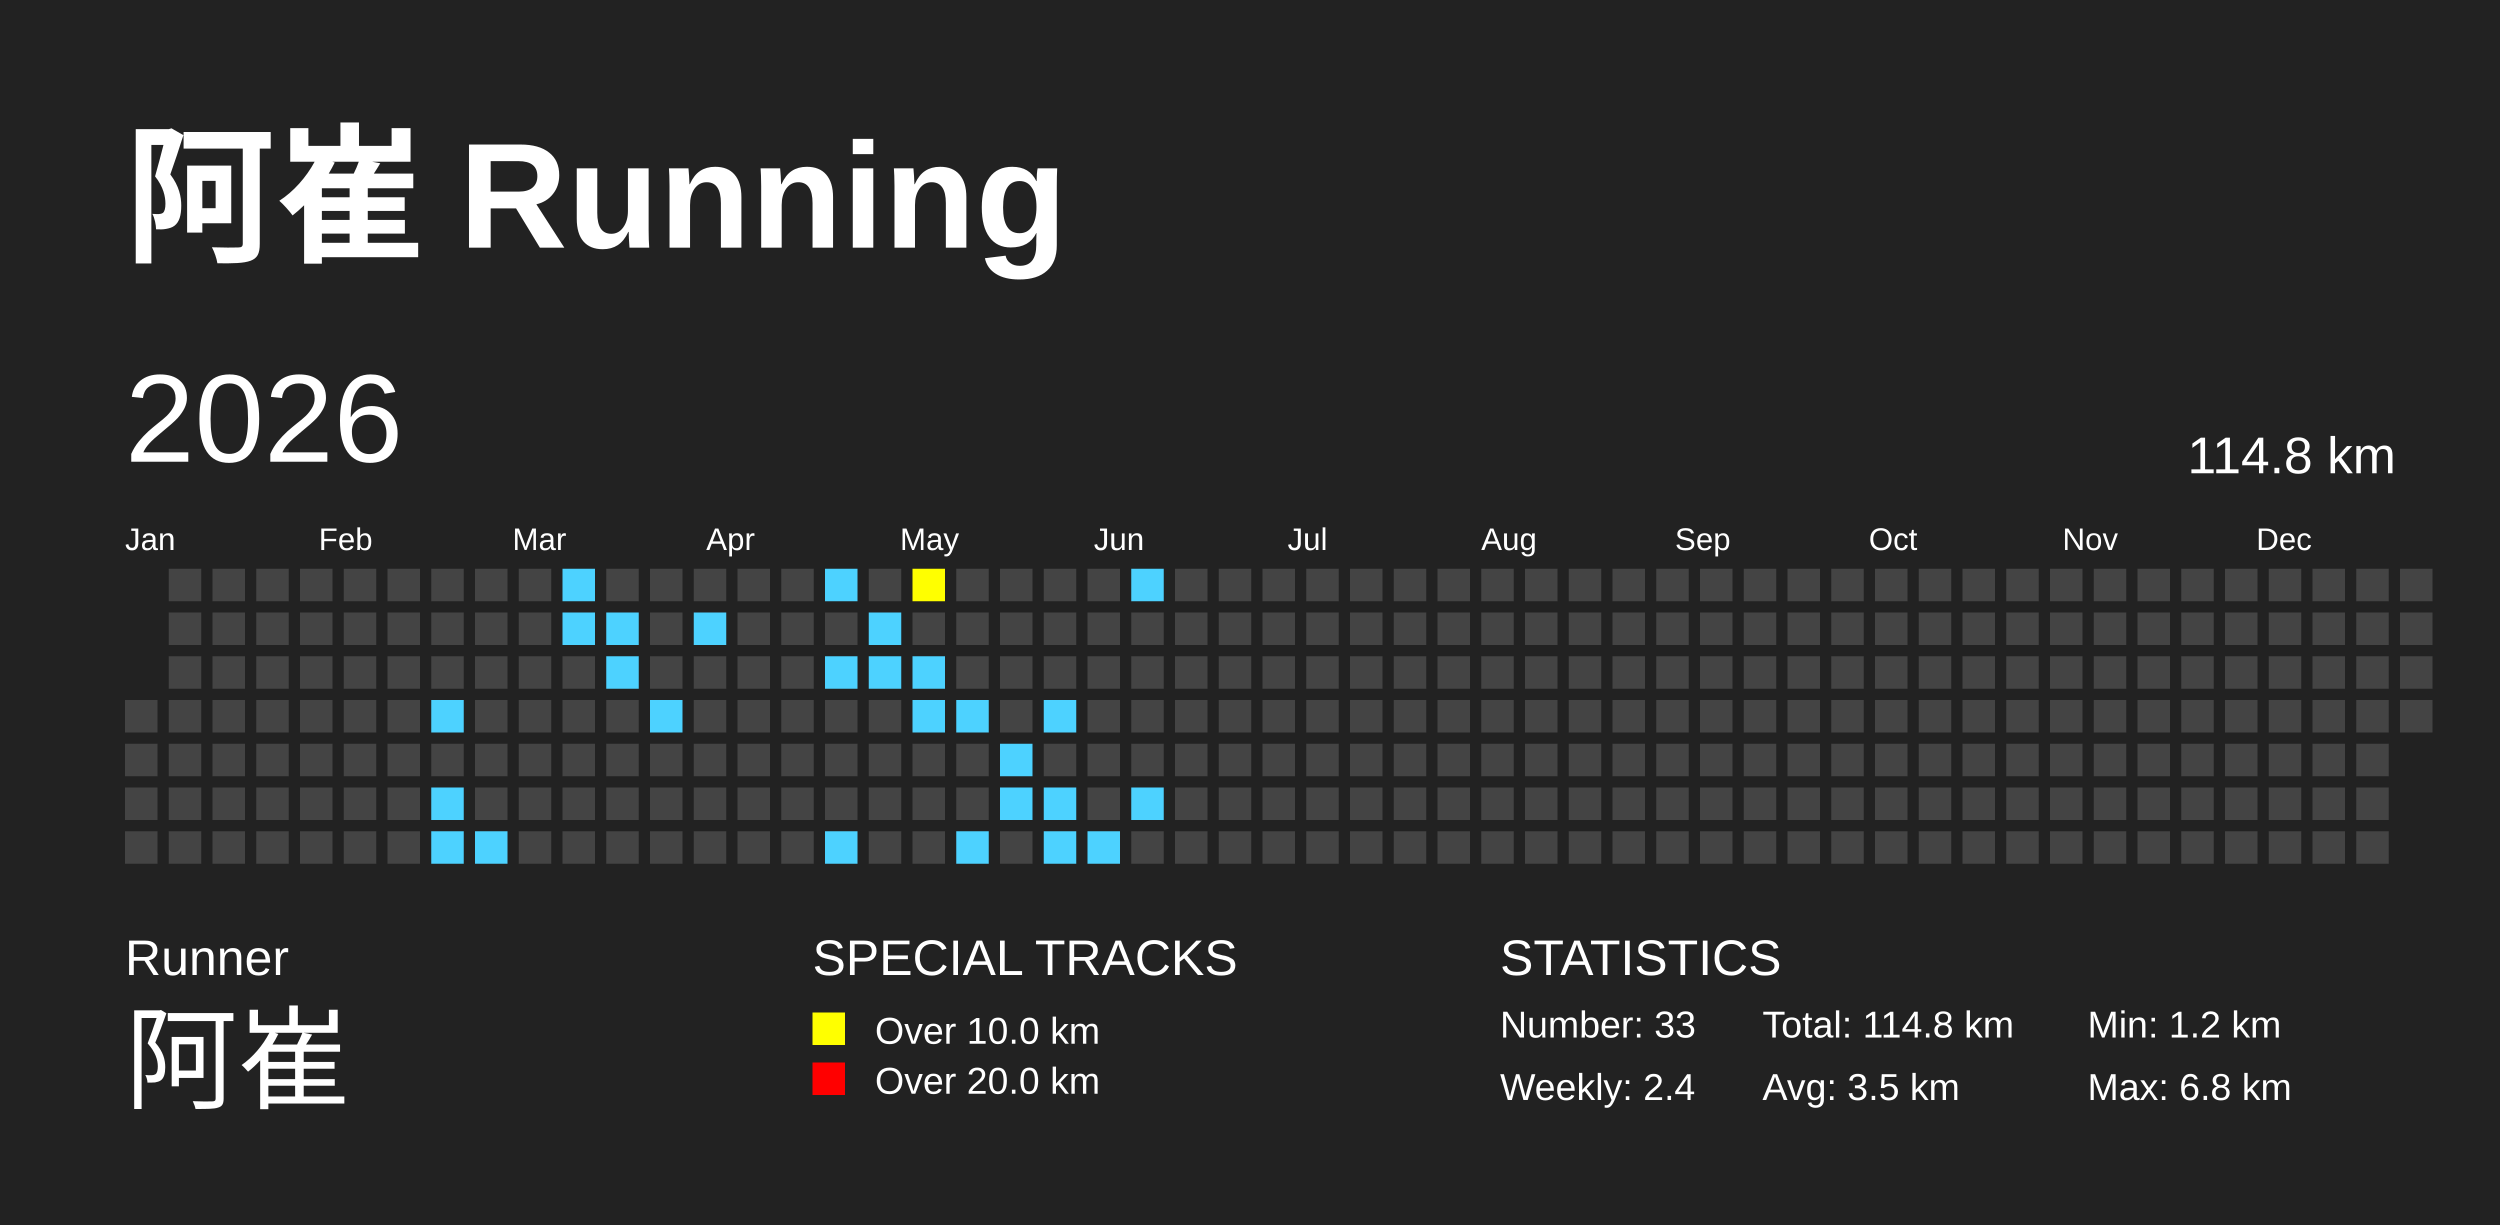
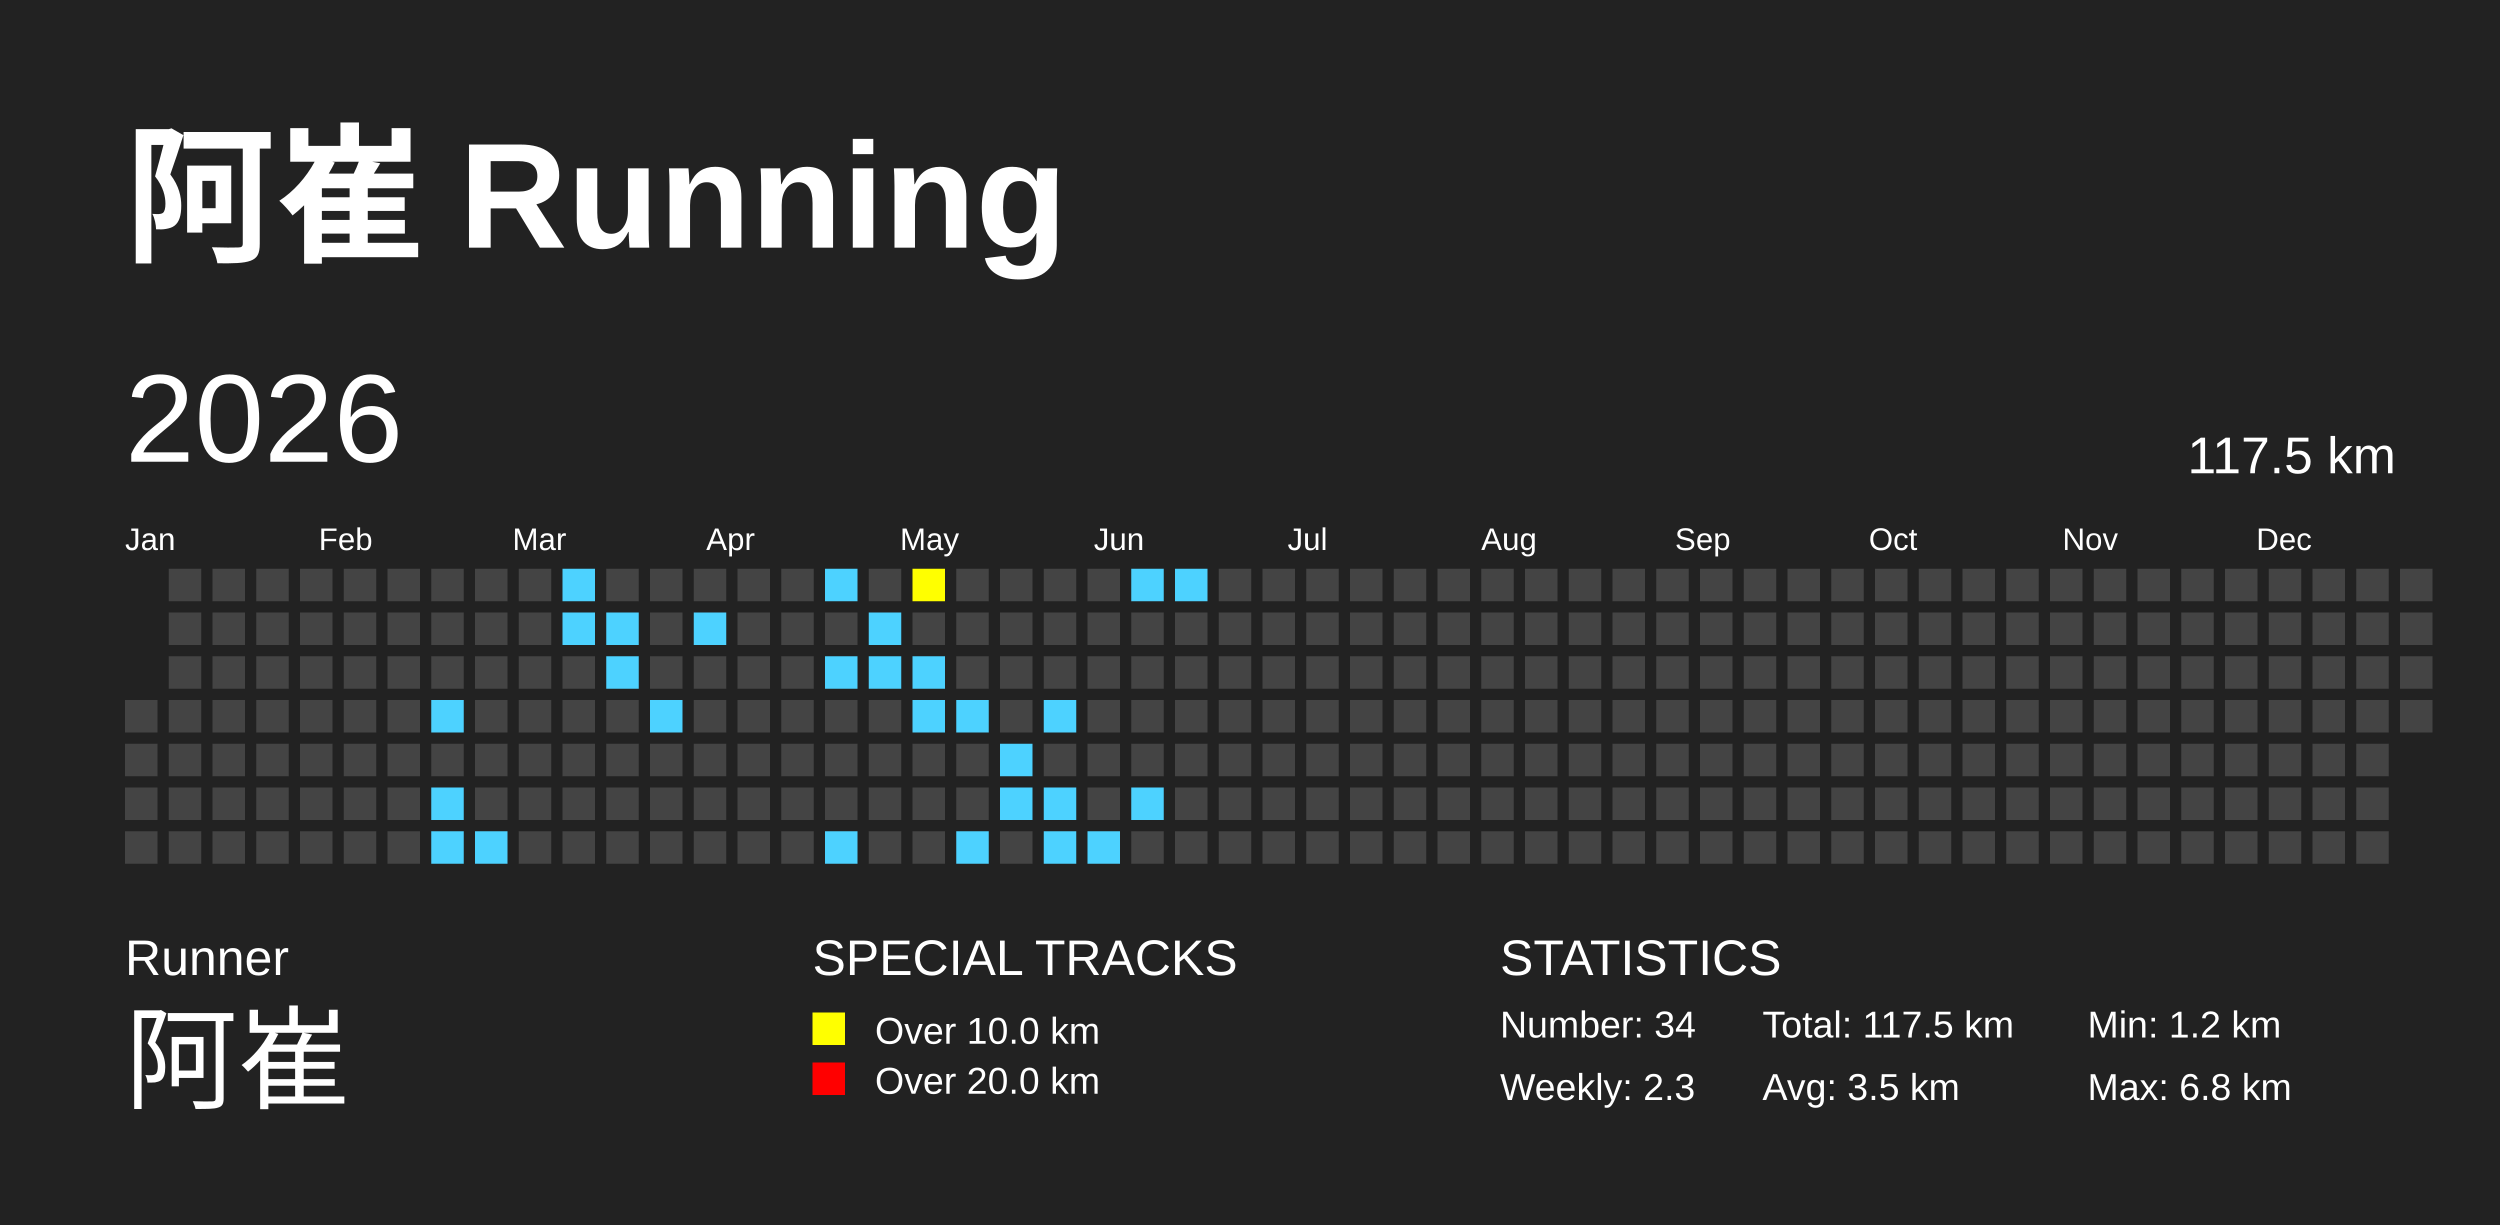
<svg xmlns="http://www.w3.org/2000/svg" baseProfile="full" height="98mm" version="1.1" viewBox="0,0,200,98" width="200mm">
  <defs>
    <pattern height="2" id="indoor-stripe" patternUnits="userSpaceOnUse" width="2">
      <line stroke="white" stroke-opacity="0.45" stroke-width="0.5" x1="0" x2="2" y1="2" y2="0" />
    </pattern>
  </defs>
  <rect fill="#222222" height="98" width="200" x="0" y="0" />
  <text fill="#FFFFFF" style="font-size:12px; font-family:Arial; font-weight:bold;" x="10" y="20">阿崔 Running</text>
  <text fill="#FFFFFF" style="font-size:4px; font-family:Arial" x="10" y="78">Runner</text>
  <text fill="#FFFFFF" style="font-size:9px; font-family:Arial" x="10" y="88">阿崔</text>
  <text fill="#FFFFFF" style="font-size:4px; font-family:Arial" x="65" y="78">SPECIAL TRACKS</text>
  <rect fill="yellow" height="2.6" width="2.6" x="65" y="81" />
  <text fill="#FFFFFF" style="font-size:3px; font-family:Arial" x="70" y="83.5">Over 10.0 km</text>
  <rect fill="red" height="2.6" width="2.6" x="65" y="85" />
  <text fill="#FFFFFF" style="font-size:3px; font-family:Arial" x="70" y="87.5">Over 20.0 km</text>
  <text fill="#FFFFFF" style="font-size:4px; font-family:Arial" x="120" y="78">STATISTICS</text>
-   <text fill="#FFFFFF" style="font-size:3px; font-family:Arial" x="120" y="83">Number: 33</text>
-   <text fill="#FFFFFF" style="font-size:3px; font-family:Arial" x="120" y="88">Weekly: 2.4</text>
-   <text fill="#FFFFFF" style="font-size:3px; font-family:Arial" x="141" y="83">Total: 114.8 km</text>
+   <text fill="#FFFFFF" style="font-size:3px; font-family:Arial" x="120" y="83">Number: 34</text>
+   <text fill="#FFFFFF" style="font-size:3px; font-family:Arial" x="120" y="88">Weekly: 2.3</text>
+   <text fill="#FFFFFF" style="font-size:3px; font-family:Arial" x="141" y="83">Total: 117.5 km</text>
  <text fill="#FFFFFF" style="font-size:3px; font-family:Arial" x="141" y="88">Avg: 3.5 km</text>
  <text fill="#FFFFFF" style="font-size:3px; font-family:Arial" x="167" y="83">Min: 1.2 km</text>
  <text fill="#FFFFFF" style="font-size:3px; font-family:Arial" x="167" y="88">Max: 6.8 km</text>
  <text dominant-baseline="hanging" fill="#FFFFFF" style="font-size:10.0px; font-family:Arial;" x="10" y="30">2026</text>
-   <text dominant-baseline="hanging" fill="#FFFFFF" style="font-size:4.125px; font-family:Arial;" x="175" y="35">114.8 km</text>
+   <text dominant-baseline="hanging" fill="#FFFFFF" style="font-size:4.125px; font-family:Arial;" x="175" y="35">117.5 km</text>
  <text fill="#FFFFFF" style="font-size:2.5px; font-family:Arial" x="10.0" y="44">Jan</text>
  <text fill="#FFFFFF" style="font-size:2.5px; font-family:Arial" x="25.5" y="44">Feb</text>
  <text fill="#FFFFFF" style="font-size:2.5px; font-family:Arial" x="41.0" y="44">Mar</text>
  <text fill="#FFFFFF" style="font-size:2.5px; font-family:Arial" x="56.5" y="44">Apr</text>
  <text fill="#FFFFFF" style="font-size:2.5px; font-family:Arial" x="72.0" y="44">May</text>
  <text fill="#FFFFFF" style="font-size:2.5px; font-family:Arial" x="87.5" y="44">Jun</text>
  <text fill="#FFFFFF" style="font-size:2.5px; font-family:Arial" x="103.0" y="44">Jul</text>
  <text fill="#FFFFFF" style="font-size:2.5px; font-family:Arial" x="118.5" y="44">Aug</text>
  <text fill="#FFFFFF" style="font-size:2.5px; font-family:Arial" x="134.0" y="44">Sep</text>
  <text fill="#FFFFFF" style="font-size:2.5px; font-family:Arial" x="149.5" y="44">Oct</text>
  <text fill="#FFFFFF" style="font-size:2.5px; font-family:Arial" x="165.0" y="44">Nov</text>
  <text fill="#FFFFFF" style="font-size:2.5px; font-family:Arial" x="180.5" y="44">Dec</text>
  <rect fill="#444444" height="2.6" width="2.6" x="10.0" y="56.0" />
  <rect fill="#444444" height="2.6" width="2.6" x="10.0" y="59.5" />
  <rect fill="#444444" height="2.6" width="2.6" x="10.0" y="63.0" />
  <rect fill="#444444" height="2.6" width="2.6" x="10.0" y="66.5" />
  <rect fill="#444444" height="2.6" width="2.6" x="13.5" y="45.5" />
  <rect fill="#444444" height="2.6" width="2.6" x="13.5" y="49.0" />
  <rect fill="#444444" height="2.6" width="2.6" x="13.5" y="52.5" />
  <rect fill="#444444" height="2.6" width="2.6" x="13.5" y="56.0" />
  <rect fill="#444444" height="2.6" width="2.6" x="13.5" y="59.5" />
  <rect fill="#444444" height="2.6" width="2.6" x="13.5" y="63.0" />
  <rect fill="#444444" height="2.6" width="2.6" x="13.5" y="66.5" />
  <rect fill="#444444" height="2.6" width="2.6" x="17.0" y="45.5" />
  <rect fill="#444444" height="2.6" width="2.6" x="17.0" y="49.0" />
  <rect fill="#444444" height="2.6" width="2.6" x="17.0" y="52.5" />
  <rect fill="#444444" height="2.6" width="2.6" x="17.0" y="56.0" />
  <rect fill="#444444" height="2.6" width="2.6" x="17.0" y="59.5" />
  <rect fill="#444444" height="2.6" width="2.6" x="17.0" y="63.0" />
  <rect fill="#444444" height="2.6" width="2.6" x="17.0" y="66.5" />
  <rect fill="#444444" height="2.6" width="2.6" x="20.5" y="45.5" />
  <rect fill="#444444" height="2.6" width="2.6" x="20.5" y="49.0" />
  <rect fill="#444444" height="2.6" width="2.6" x="20.5" y="52.5" />
  <rect fill="#444444" height="2.6" width="2.6" x="20.5" y="56.0" />
  <rect fill="#444444" height="2.6" width="2.6" x="20.5" y="59.5" />
  <rect fill="#444444" height="2.6" width="2.6" x="20.5" y="63.0" />
  <rect fill="#444444" height="2.6" width="2.6" x="20.5" y="66.5" />
  <rect fill="#444444" height="2.6" width="2.6" x="24.0" y="45.5" />
  <rect fill="#444444" height="2.6" width="2.6" x="24.0" y="49.0" />
  <rect fill="#444444" height="2.6" width="2.6" x="24.0" y="52.5" />
  <rect fill="#444444" height="2.6" width="2.6" x="24.0" y="56.0" />
  <rect fill="#444444" height="2.6" width="2.6" x="24.0" y="59.5" />
  <rect fill="#444444" height="2.6" width="2.6" x="24.0" y="63.0" />
  <rect fill="#444444" height="2.6" width="2.6" x="24.0" y="66.5" />
  <rect fill="#444444" height="2.6" width="2.6" x="27.5" y="45.5" />
  <rect fill="#444444" height="2.6" width="2.6" x="27.5" y="49.0" />
  <rect fill="#444444" height="2.6" width="2.6" x="27.5" y="52.5" />
  <rect fill="#444444" height="2.6" width="2.6" x="27.5" y="56.0" />
  <rect fill="#444444" height="2.6" width="2.6" x="27.5" y="59.5" />
  <rect fill="#444444" height="2.6" width="2.6" x="27.5" y="63.0" />
  <rect fill="#444444" height="2.6" width="2.6" x="27.5" y="66.5" />
  <rect fill="#444444" height="2.6" width="2.6" x="31.0" y="45.5" />
  <rect fill="#444444" height="2.6" width="2.6" x="31.0" y="49.0" />
  <rect fill="#444444" height="2.6" width="2.6" x="31.0" y="52.5" />
  <rect fill="#444444" height="2.6" width="2.6" x="31.0" y="56.0" />
  <rect fill="#444444" height="2.6" width="2.6" x="31.0" y="59.5" />
  <rect fill="#444444" height="2.6" width="2.6" x="31.0" y="63.0" />
  <rect fill="#444444" height="2.6" width="2.6" x="31.0" y="66.5" />
  <rect fill="#444444" height="2.6" width="2.6" x="34.5" y="45.5" />
  <rect fill="#444444" height="2.6" width="2.6" x="34.5" y="49.0" />
  <rect fill="#444444" height="2.6" width="2.6" x="34.5" y="52.5" />
  <rect fill="#4DD2FF" height="2.6" width="2.6" x="34.5" y="56.0" />
  <rect fill="#444444" height="2.6" width="2.6" x="34.5" y="59.5" />
  <rect fill="#4DD2FF" height="2.6" width="2.6" x="34.5" y="63.0" />
  <rect fill="#4DD2FF" height="2.6" width="2.6" x="34.5" y="66.5" />
  <rect fill="#444444" height="2.6" width="2.6" x="38.0" y="45.5" />
  <rect fill="#444444" height="2.6" width="2.6" x="38.0" y="49.0" />
  <rect fill="#444444" height="2.6" width="2.6" x="38.0" y="52.5" />
  <rect fill="#444444" height="2.6" width="2.6" x="38.0" y="56.0" />
  <rect fill="#444444" height="2.6" width="2.6" x="38.0" y="59.5" />
  <rect fill="#444444" height="2.6" width="2.6" x="38.0" y="63.0" />
  <rect fill="#4DD2FF" height="2.6" width="2.6" x="38.0" y="66.5" />
  <rect fill="#444444" height="2.6" width="2.6" x="41.5" y="45.5" />
  <rect fill="#444444" height="2.6" width="2.6" x="41.5" y="49.0" />
  <rect fill="#444444" height="2.6" width="2.6" x="41.5" y="52.5" />
  <rect fill="#444444" height="2.6" width="2.6" x="41.5" y="56.0" />
  <rect fill="#444444" height="2.6" width="2.6" x="41.5" y="59.5" />
  <rect fill="#444444" height="2.6" width="2.6" x="41.5" y="63.0" />
  <rect fill="#444444" height="2.6" width="2.6" x="41.5" y="66.5" />
  <rect fill="#4DD2FF" height="2.6" width="2.6" x="45.0" y="45.5" />
  <rect fill="#4DD2FF" height="2.6" width="2.6" x="45.0" y="49.0" />
  <rect fill="#444444" height="2.6" width="2.6" x="45.0" y="52.5" />
  <rect fill="#444444" height="2.6" width="2.6" x="45.0" y="56.0" />
  <rect fill="#444444" height="2.6" width="2.6" x="45.0" y="59.5" />
  <rect fill="#444444" height="2.6" width="2.6" x="45.0" y="63.0" />
  <rect fill="#444444" height="2.6" width="2.6" x="45.0" y="66.5" />
  <rect fill="#444444" height="2.6" width="2.6" x="48.5" y="45.5" />
  <rect fill="#4DD2FF" height="2.6" width="2.6" x="48.5" y="49.0" />
  <rect fill="#4DD2FF" height="2.6" width="2.6" x="48.5" y="52.5" />
  <rect fill="#444444" height="2.6" width="2.6" x="48.5" y="56.0" />
  <rect fill="#444444" height="2.6" width="2.6" x="48.5" y="59.5" />
  <rect fill="#444444" height="2.6" width="2.6" x="48.5" y="63.0" />
  <rect fill="#444444" height="2.6" width="2.6" x="48.5" y="66.5" />
  <rect fill="#444444" height="2.6" width="2.6" x="52.0" y="45.5" />
  <rect fill="#444444" height="2.6" width="2.6" x="52.0" y="49.0" />
  <rect fill="#444444" height="2.6" width="2.6" x="52.0" y="52.5" />
  <rect fill="#4DD2FF" height="2.6" width="2.6" x="52.0" y="56.0" />
  <rect fill="#444444" height="2.6" width="2.6" x="52.0" y="59.5" />
  <rect fill="#444444" height="2.6" width="2.6" x="52.0" y="63.0" />
  <rect fill="#444444" height="2.6" width="2.6" x="52.0" y="66.5" />
  <rect fill="#444444" height="2.6" width="2.6" x="55.5" y="45.5" />
  <rect fill="#4DD2FF" height="2.6" width="2.6" x="55.5" y="49.0" />
  <rect fill="#444444" height="2.6" width="2.6" x="55.5" y="52.5" />
  <rect fill="#444444" height="2.6" width="2.6" x="55.5" y="56.0" />
  <rect fill="#444444" height="2.6" width="2.6" x="55.5" y="59.5" />
  <rect fill="#444444" height="2.6" width="2.6" x="55.5" y="63.0" />
  <rect fill="#444444" height="2.6" width="2.6" x="55.5" y="66.5" />
  <rect fill="#444444" height="2.6" width="2.6" x="59.0" y="45.5" />
  <rect fill="#444444" height="2.6" width="2.6" x="59.0" y="49.0" />
  <rect fill="#444444" height="2.6" width="2.6" x="59.0" y="52.5" />
  <rect fill="#444444" height="2.6" width="2.6" x="59.0" y="56.0" />
  <rect fill="#444444" height="2.6" width="2.6" x="59.0" y="59.5" />
  <rect fill="#444444" height="2.6" width="2.6" x="59.0" y="63.0" />
  <rect fill="#444444" height="2.6" width="2.6" x="59.0" y="66.5" />
  <rect fill="#444444" height="2.6" width="2.6" x="62.5" y="45.5" />
  <rect fill="#444444" height="2.6" width="2.6" x="62.5" y="49.0" />
  <rect fill="#444444" height="2.6" width="2.6" x="62.5" y="52.5" />
  <rect fill="#444444" height="2.6" width="2.6" x="62.5" y="56.0" />
  <rect fill="#444444" height="2.6" width="2.6" x="62.5" y="59.5" />
  <rect fill="#444444" height="2.6" width="2.6" x="62.5" y="63.0" />
  <rect fill="#444444" height="2.6" width="2.6" x="62.5" y="66.5" />
  <rect fill="#4DD2FF" height="2.6" width="2.6" x="66.0" y="45.5" />
  <rect fill="#444444" height="2.6" width="2.6" x="66.0" y="49.0" />
  <rect fill="#4DD2FF" height="2.6" width="2.6" x="66.0" y="52.5" />
  <rect fill="#444444" height="2.6" width="2.6" x="66.0" y="56.0" />
  <rect fill="#444444" height="2.6" width="2.6" x="66.0" y="59.5" />
  <rect fill="#444444" height="2.6" width="2.6" x="66.0" y="63.0" />
  <rect fill="#4DD2FF" height="2.6" width="2.6" x="66.0" y="66.5" />
  <rect fill="#444444" height="2.6" width="2.6" x="69.5" y="45.5" />
  <rect fill="#4DD2FF" height="2.6" width="2.6" x="69.5" y="49.0" />
  <rect fill="#4DD2FF" height="2.6" width="2.6" x="69.5" y="52.5" />
  <rect fill="#444444" height="2.6" width="2.6" x="69.5" y="56.0" />
  <rect fill="#444444" height="2.6" width="2.6" x="69.5" y="59.5" />
  <rect fill="#444444" height="2.6" width="2.6" x="69.5" y="63.0" />
  <rect fill="#444444" height="2.6" width="2.6" x="69.5" y="66.5" />
  <rect fill="yellow" height="2.6" width="2.6" x="73.0" y="45.5" />
  <rect fill="#444444" height="2.6" width="2.6" x="73.0" y="49.0" />
  <rect fill="#4DD2FF" height="2.6" width="2.6" x="73.0" y="52.5" />
  <rect fill="#4DD2FF" height="2.6" width="2.6" x="73.0" y="56.0" />
  <rect fill="#444444" height="2.6" width="2.6" x="73.0" y="59.5" />
  <rect fill="#444444" height="2.6" width="2.6" x="73.0" y="63.0" />
  <rect fill="#444444" height="2.6" width="2.6" x="73.0" y="66.5" />
  <rect fill="#444444" height="2.6" width="2.6" x="76.5" y="45.5" />
  <rect fill="#444444" height="2.6" width="2.6" x="76.5" y="49.0" />
  <rect fill="#444444" height="2.6" width="2.6" x="76.5" y="52.5" />
  <rect fill="#4DD2FF" height="2.6" width="2.6" x="76.5" y="56.0" />
  <rect fill="#444444" height="2.6" width="2.6" x="76.5" y="59.5" />
  <rect fill="#444444" height="2.6" width="2.6" x="76.5" y="63.0" />
  <rect fill="#4DD2FF" height="2.6" width="2.6" x="76.5" y="66.5" />
  <rect fill="#444444" height="2.6" width="2.6" x="80.0" y="45.5" />
  <rect fill="#444444" height="2.6" width="2.6" x="80.0" y="49.0" />
  <rect fill="#444444" height="2.6" width="2.6" x="80.0" y="52.5" />
  <rect fill="#444444" height="2.6" width="2.6" x="80.0" y="56.0" />
  <rect fill="#4DD2FF" height="2.6" width="2.6" x="80.0" y="59.5" />
  <rect fill="#4DD2FF" height="2.6" width="2.6" x="80.0" y="63.0" />
  <rect fill="#444444" height="2.6" width="2.6" x="80.0" y="66.5" />
  <rect fill="#444444" height="2.6" width="2.6" x="83.5" y="45.5" />
  <rect fill="#444444" height="2.6" width="2.6" x="83.5" y="49.0" />
  <rect fill="#444444" height="2.6" width="2.6" x="83.5" y="52.5" />
  <rect fill="#4DD2FF" height="2.6" width="2.6" x="83.5" y="56.0" />
  <rect fill="#444444" height="2.6" width="2.6" x="83.5" y="59.5" />
  <rect fill="#4DD2FF" height="2.6" width="2.6" x="83.5" y="63.0" />
  <rect fill="#4DD2FF" height="2.6" width="2.6" x="83.5" y="66.5" />
  <rect fill="#444444" height="2.6" width="2.6" x="87.0" y="45.5" />
  <rect fill="#444444" height="2.6" width="2.6" x="87.0" y="49.0" />
  <rect fill="#444444" height="2.6" width="2.6" x="87.0" y="52.5" />
  <rect fill="#444444" height="2.6" width="2.6" x="87.0" y="56.0" />
  <rect fill="#444444" height="2.6" width="2.6" x="87.0" y="59.5" />
  <rect fill="#444444" height="2.6" width="2.6" x="87.0" y="63.0" />
  <rect fill="#4DD2FF" height="2.6" width="2.6" x="87.0" y="66.5" />
  <rect fill="#4DD2FF" height="2.6" width="2.6" x="90.5" y="45.5" />
  <rect fill="#444444" height="2.6" width="2.6" x="90.5" y="49.0" />
  <rect fill="#444444" height="2.6" width="2.6" x="90.5" y="52.5" />
  <rect fill="#444444" height="2.6" width="2.6" x="90.5" y="56.0" />
  <rect fill="#444444" height="2.6" width="2.6" x="90.5" y="59.5" />
  <rect fill="#4DD2FF" height="2.6" width="2.6" x="90.5" y="63.0" />
  <rect fill="#444444" height="2.6" width="2.6" x="90.5" y="66.5" />
-   <rect fill="#444444" height="2.6" width="2.6" x="94.0" y="45.5" />
+   <rect fill="#4DD2FF" height="2.6" width="2.6" x="94.0" y="45.5" />
  <rect fill="#444444" height="2.6" width="2.6" x="94.0" y="49.0" />
  <rect fill="#444444" height="2.6" width="2.6" x="94.0" y="52.5" />
  <rect fill="#444444" height="2.6" width="2.6" x="94.0" y="56.0" />
  <rect fill="#444444" height="2.6" width="2.6" x="94.0" y="59.5" />
  <rect fill="#444444" height="2.6" width="2.6" x="94.0" y="63.0" />
  <rect fill="#444444" height="2.6" width="2.6" x="94.0" y="66.5" />
  <rect fill="#444444" height="2.6" width="2.6" x="97.5" y="45.5" />
  <rect fill="#444444" height="2.6" width="2.6" x="97.5" y="49.0" />
  <rect fill="#444444" height="2.6" width="2.6" x="97.5" y="52.5" />
  <rect fill="#444444" height="2.6" width="2.6" x="97.5" y="56.0" />
  <rect fill="#444444" height="2.6" width="2.6" x="97.5" y="59.5" />
  <rect fill="#444444" height="2.6" width="2.6" x="97.5" y="63.0" />
  <rect fill="#444444" height="2.6" width="2.6" x="97.5" y="66.5" />
  <rect fill="#444444" height="2.6" width="2.6" x="101.0" y="45.5" />
  <rect fill="#444444" height="2.6" width="2.6" x="101.0" y="49.0" />
  <rect fill="#444444" height="2.6" width="2.6" x="101.0" y="52.5" />
  <rect fill="#444444" height="2.6" width="2.6" x="101.0" y="56.0" />
  <rect fill="#444444" height="2.6" width="2.6" x="101.0" y="59.5" />
  <rect fill="#444444" height="2.6" width="2.6" x="101.0" y="63.0" />
  <rect fill="#444444" height="2.6" width="2.6" x="101.0" y="66.5" />
  <rect fill="#444444" height="2.6" width="2.6" x="104.5" y="45.5" />
  <rect fill="#444444" height="2.6" width="2.6" x="104.5" y="49.0" />
  <rect fill="#444444" height="2.6" width="2.6" x="104.5" y="52.5" />
  <rect fill="#444444" height="2.6" width="2.6" x="104.5" y="56.0" />
  <rect fill="#444444" height="2.6" width="2.6" x="104.5" y="59.5" />
  <rect fill="#444444" height="2.6" width="2.6" x="104.5" y="63.0" />
  <rect fill="#444444" height="2.6" width="2.6" x="104.5" y="66.5" />
  <rect fill="#444444" height="2.6" width="2.6" x="108.0" y="45.5" />
  <rect fill="#444444" height="2.6" width="2.6" x="108.0" y="49.0" />
  <rect fill="#444444" height="2.6" width="2.6" x="108.0" y="52.5" />
  <rect fill="#444444" height="2.6" width="2.6" x="108.0" y="56.0" />
  <rect fill="#444444" height="2.6" width="2.6" x="108.0" y="59.5" />
  <rect fill="#444444" height="2.6" width="2.6" x="108.0" y="63.0" />
  <rect fill="#444444" height="2.6" width="2.6" x="108.0" y="66.5" />
  <rect fill="#444444" height="2.6" width="2.6" x="111.5" y="45.5" />
  <rect fill="#444444" height="2.6" width="2.6" x="111.5" y="49.0" />
  <rect fill="#444444" height="2.6" width="2.6" x="111.5" y="52.5" />
  <rect fill="#444444" height="2.6" width="2.6" x="111.5" y="56.0" />
  <rect fill="#444444" height="2.6" width="2.6" x="111.5" y="59.5" />
  <rect fill="#444444" height="2.6" width="2.6" x="111.5" y="63.0" />
  <rect fill="#444444" height="2.6" width="2.6" x="111.5" y="66.5" />
  <rect fill="#444444" height="2.6" width="2.6" x="115.0" y="45.5" />
  <rect fill="#444444" height="2.6" width="2.6" x="115.0" y="49.0" />
  <rect fill="#444444" height="2.6" width="2.6" x="115.0" y="52.5" />
  <rect fill="#444444" height="2.6" width="2.6" x="115.0" y="56.0" />
  <rect fill="#444444" height="2.6" width="2.6" x="115.0" y="59.5" />
  <rect fill="#444444" height="2.6" width="2.6" x="115.0" y="63.0" />
  <rect fill="#444444" height="2.6" width="2.6" x="115.0" y="66.5" />
  <rect fill="#444444" height="2.6" width="2.6" x="118.5" y="45.5" />
  <rect fill="#444444" height="2.6" width="2.6" x="118.5" y="49.0" />
  <rect fill="#444444" height="2.6" width="2.6" x="118.5" y="52.5" />
  <rect fill="#444444" height="2.6" width="2.6" x="118.5" y="56.0" />
  <rect fill="#444444" height="2.6" width="2.6" x="118.5" y="59.5" />
  <rect fill="#444444" height="2.6" width="2.6" x="118.5" y="63.0" />
  <rect fill="#444444" height="2.6" width="2.6" x="118.5" y="66.5" />
  <rect fill="#444444" height="2.6" width="2.6" x="122.0" y="45.5" />
  <rect fill="#444444" height="2.6" width="2.6" x="122.0" y="49.0" />
  <rect fill="#444444" height="2.6" width="2.6" x="122.0" y="52.5" />
  <rect fill="#444444" height="2.6" width="2.6" x="122.0" y="56.0" />
  <rect fill="#444444" height="2.6" width="2.6" x="122.0" y="59.5" />
  <rect fill="#444444" height="2.6" width="2.6" x="122.0" y="63.0" />
  <rect fill="#444444" height="2.6" width="2.6" x="122.0" y="66.5" />
  <rect fill="#444444" height="2.6" width="2.6" x="125.5" y="45.5" />
  <rect fill="#444444" height="2.6" width="2.6" x="125.5" y="49.0" />
  <rect fill="#444444" height="2.6" width="2.6" x="125.5" y="52.5" />
  <rect fill="#444444" height="2.6" width="2.6" x="125.5" y="56.0" />
  <rect fill="#444444" height="2.6" width="2.6" x="125.5" y="59.5" />
  <rect fill="#444444" height="2.6" width="2.6" x="125.5" y="63.0" />
  <rect fill="#444444" height="2.6" width="2.6" x="125.5" y="66.5" />
  <rect fill="#444444" height="2.6" width="2.6" x="129.0" y="45.5" />
  <rect fill="#444444" height="2.6" width="2.6" x="129.0" y="49.0" />
  <rect fill="#444444" height="2.6" width="2.6" x="129.0" y="52.5" />
  <rect fill="#444444" height="2.6" width="2.6" x="129.0" y="56.0" />
  <rect fill="#444444" height="2.6" width="2.6" x="129.0" y="59.5" />
  <rect fill="#444444" height="2.6" width="2.6" x="129.0" y="63.0" />
  <rect fill="#444444" height="2.6" width="2.6" x="129.0" y="66.5" />
  <rect fill="#444444" height="2.6" width="2.6" x="132.5" y="45.5" />
  <rect fill="#444444" height="2.6" width="2.6" x="132.5" y="49.0" />
  <rect fill="#444444" height="2.6" width="2.6" x="132.5" y="52.5" />
  <rect fill="#444444" height="2.6" width="2.6" x="132.5" y="56.0" />
  <rect fill="#444444" height="2.6" width="2.6" x="132.5" y="59.5" />
  <rect fill="#444444" height="2.6" width="2.6" x="132.5" y="63.0" />
  <rect fill="#444444" height="2.6" width="2.6" x="132.5" y="66.5" />
  <rect fill="#444444" height="2.6" width="2.6" x="136.0" y="45.5" />
  <rect fill="#444444" height="2.6" width="2.6" x="136.0" y="49.0" />
  <rect fill="#444444" height="2.6" width="2.6" x="136.0" y="52.5" />
  <rect fill="#444444" height="2.6" width="2.6" x="136.0" y="56.0" />
  <rect fill="#444444" height="2.6" width="2.6" x="136.0" y="59.5" />
  <rect fill="#444444" height="2.6" width="2.6" x="136.0" y="63.0" />
  <rect fill="#444444" height="2.6" width="2.6" x="136.0" y="66.5" />
  <rect fill="#444444" height="2.6" width="2.6" x="139.5" y="45.5" />
  <rect fill="#444444" height="2.6" width="2.6" x="139.5" y="49.0" />
  <rect fill="#444444" height="2.6" width="2.6" x="139.5" y="52.5" />
  <rect fill="#444444" height="2.6" width="2.6" x="139.5" y="56.0" />
  <rect fill="#444444" height="2.6" width="2.6" x="139.5" y="59.5" />
  <rect fill="#444444" height="2.6" width="2.6" x="139.5" y="63.0" />
  <rect fill="#444444" height="2.6" width="2.6" x="139.5" y="66.5" />
  <rect fill="#444444" height="2.6" width="2.6" x="143.0" y="45.5" />
  <rect fill="#444444" height="2.6" width="2.6" x="143.0" y="49.0" />
  <rect fill="#444444" height="2.6" width="2.6" x="143.0" y="52.5" />
  <rect fill="#444444" height="2.6" width="2.6" x="143.0" y="56.0" />
  <rect fill="#444444" height="2.6" width="2.6" x="143.0" y="59.5" />
  <rect fill="#444444" height="2.6" width="2.6" x="143.0" y="63.0" />
  <rect fill="#444444" height="2.6" width="2.6" x="143.0" y="66.5" />
  <rect fill="#444444" height="2.6" width="2.6" x="146.5" y="45.5" />
  <rect fill="#444444" height="2.6" width="2.6" x="146.5" y="49.0" />
  <rect fill="#444444" height="2.6" width="2.6" x="146.5" y="52.5" />
  <rect fill="#444444" height="2.6" width="2.6" x="146.5" y="56.0" />
  <rect fill="#444444" height="2.6" width="2.6" x="146.5" y="59.5" />
  <rect fill="#444444" height="2.6" width="2.6" x="146.5" y="63.0" />
  <rect fill="#444444" height="2.6" width="2.6" x="146.5" y="66.5" />
  <rect fill="#444444" height="2.6" width="2.6" x="150.0" y="45.5" />
  <rect fill="#444444" height="2.6" width="2.6" x="150.0" y="49.0" />
  <rect fill="#444444" height="2.6" width="2.6" x="150.0" y="52.5" />
  <rect fill="#444444" height="2.6" width="2.6" x="150.0" y="56.0" />
  <rect fill="#444444" height="2.6" width="2.6" x="150.0" y="59.5" />
  <rect fill="#444444" height="2.6" width="2.6" x="150.0" y="63.0" />
  <rect fill="#444444" height="2.6" width="2.6" x="150.0" y="66.5" />
  <rect fill="#444444" height="2.6" width="2.6" x="153.5" y="45.5" />
  <rect fill="#444444" height="2.6" width="2.6" x="153.5" y="49.0" />
  <rect fill="#444444" height="2.6" width="2.6" x="153.5" y="52.5" />
  <rect fill="#444444" height="2.6" width="2.6" x="153.5" y="56.0" />
  <rect fill="#444444" height="2.6" width="2.6" x="153.5" y="59.5" />
  <rect fill="#444444" height="2.6" width="2.6" x="153.5" y="63.0" />
  <rect fill="#444444" height="2.6" width="2.6" x="153.5" y="66.5" />
  <rect fill="#444444" height="2.6" width="2.6" x="157.0" y="45.5" />
  <rect fill="#444444" height="2.6" width="2.6" x="157.0" y="49.0" />
  <rect fill="#444444" height="2.6" width="2.6" x="157.0" y="52.5" />
  <rect fill="#444444" height="2.6" width="2.6" x="157.0" y="56.0" />
  <rect fill="#444444" height="2.6" width="2.6" x="157.0" y="59.5" />
  <rect fill="#444444" height="2.6" width="2.6" x="157.0" y="63.0" />
  <rect fill="#444444" height="2.6" width="2.6" x="157.0" y="66.5" />
  <rect fill="#444444" height="2.6" width="2.6" x="160.5" y="45.5" />
  <rect fill="#444444" height="2.6" width="2.6" x="160.5" y="49.0" />
  <rect fill="#444444" height="2.6" width="2.6" x="160.5" y="52.5" />
  <rect fill="#444444" height="2.6" width="2.6" x="160.5" y="56.0" />
  <rect fill="#444444" height="2.6" width="2.6" x="160.5" y="59.5" />
  <rect fill="#444444" height="2.6" width="2.6" x="160.5" y="63.0" />
  <rect fill="#444444" height="2.6" width="2.6" x="160.5" y="66.5" />
  <rect fill="#444444" height="2.6" width="2.6" x="164.0" y="45.5" />
  <rect fill="#444444" height="2.6" width="2.6" x="164.0" y="49.0" />
  <rect fill="#444444" height="2.6" width="2.6" x="164.0" y="52.5" />
  <rect fill="#444444" height="2.6" width="2.6" x="164.0" y="56.0" />
  <rect fill="#444444" height="2.6" width="2.6" x="164.0" y="59.5" />
  <rect fill="#444444" height="2.6" width="2.6" x="164.0" y="63.0" />
  <rect fill="#444444" height="2.6" width="2.6" x="164.0" y="66.5" />
  <rect fill="#444444" height="2.6" width="2.6" x="167.5" y="45.5" />
  <rect fill="#444444" height="2.6" width="2.6" x="167.5" y="49.0" />
  <rect fill="#444444" height="2.6" width="2.6" x="167.5" y="52.5" />
  <rect fill="#444444" height="2.6" width="2.6" x="167.5" y="56.0" />
  <rect fill="#444444" height="2.6" width="2.6" x="167.5" y="59.5" />
  <rect fill="#444444" height="2.6" width="2.6" x="167.5" y="63.0" />
  <rect fill="#444444" height="2.6" width="2.6" x="167.5" y="66.5" />
  <rect fill="#444444" height="2.6" width="2.6" x="171.0" y="45.5" />
  <rect fill="#444444" height="2.6" width="2.6" x="171.0" y="49.0" />
  <rect fill="#444444" height="2.6" width="2.6" x="171.0" y="52.5" />
  <rect fill="#444444" height="2.6" width="2.6" x="171.0" y="56.0" />
  <rect fill="#444444" height="2.6" width="2.6" x="171.0" y="59.5" />
  <rect fill="#444444" height="2.6" width="2.6" x="171.0" y="63.0" />
  <rect fill="#444444" height="2.6" width="2.6" x="171.0" y="66.5" />
  <rect fill="#444444" height="2.6" width="2.6" x="174.5" y="45.5" />
  <rect fill="#444444" height="2.6" width="2.6" x="174.5" y="49.0" />
  <rect fill="#444444" height="2.6" width="2.6" x="174.5" y="52.5" />
  <rect fill="#444444" height="2.6" width="2.6" x="174.5" y="56.0" />
  <rect fill="#444444" height="2.6" width="2.6" x="174.5" y="59.5" />
  <rect fill="#444444" height="2.6" width="2.6" x="174.5" y="63.0" />
  <rect fill="#444444" height="2.6" width="2.6" x="174.5" y="66.5" />
  <rect fill="#444444" height="2.6" width="2.6" x="178.0" y="45.5" />
  <rect fill="#444444" height="2.6" width="2.6" x="178.0" y="49.0" />
  <rect fill="#444444" height="2.6" width="2.6" x="178.0" y="52.5" />
  <rect fill="#444444" height="2.6" width="2.6" x="178.0" y="56.0" />
  <rect fill="#444444" height="2.6" width="2.6" x="178.0" y="59.5" />
  <rect fill="#444444" height="2.6" width="2.6" x="178.0" y="63.0" />
  <rect fill="#444444" height="2.6" width="2.6" x="178.0" y="66.5" />
  <rect fill="#444444" height="2.6" width="2.6" x="181.5" y="45.5" />
  <rect fill="#444444" height="2.6" width="2.6" x="181.5" y="49.0" />
  <rect fill="#444444" height="2.6" width="2.6" x="181.5" y="52.5" />
  <rect fill="#444444" height="2.6" width="2.6" x="181.5" y="56.0" />
  <rect fill="#444444" height="2.6" width="2.6" x="181.5" y="59.5" />
  <rect fill="#444444" height="2.6" width="2.6" x="181.5" y="63.0" />
  <rect fill="#444444" height="2.6" width="2.6" x="181.5" y="66.5" />
  <rect fill="#444444" height="2.6" width="2.6" x="185.0" y="45.5" />
  <rect fill="#444444" height="2.6" width="2.6" x="185.0" y="49.0" />
  <rect fill="#444444" height="2.6" width="2.6" x="185.0" y="52.5" />
  <rect fill="#444444" height="2.6" width="2.6" x="185.0" y="56.0" />
  <rect fill="#444444" height="2.6" width="2.6" x="185.0" y="59.5" />
  <rect fill="#444444" height="2.6" width="2.6" x="185.0" y="63.0" />
  <rect fill="#444444" height="2.6" width="2.6" x="185.0" y="66.5" />
  <rect fill="#444444" height="2.6" width="2.6" x="188.5" y="45.5" />
  <rect fill="#444444" height="2.6" width="2.6" x="188.5" y="49.0" />
  <rect fill="#444444" height="2.6" width="2.6" x="188.5" y="52.5" />
  <rect fill="#444444" height="2.6" width="2.6" x="188.5" y="56.0" />
  <rect fill="#444444" height="2.6" width="2.6" x="188.5" y="59.5" />
  <rect fill="#444444" height="2.6" width="2.6" x="188.5" y="63.0" />
  <rect fill="#444444" height="2.6" width="2.6" x="188.5" y="66.5" />
  <rect fill="#444444" height="2.6" width="2.6" x="192.0" y="45.5" />
  <rect fill="#444444" height="2.6" width="2.6" x="192.0" y="49.0" />
  <rect fill="#444444" height="2.6" width="2.6" x="192.0" y="52.5" />
  <rect fill="#444444" height="2.6" width="2.6" x="192.0" y="56.0" />
</svg>
